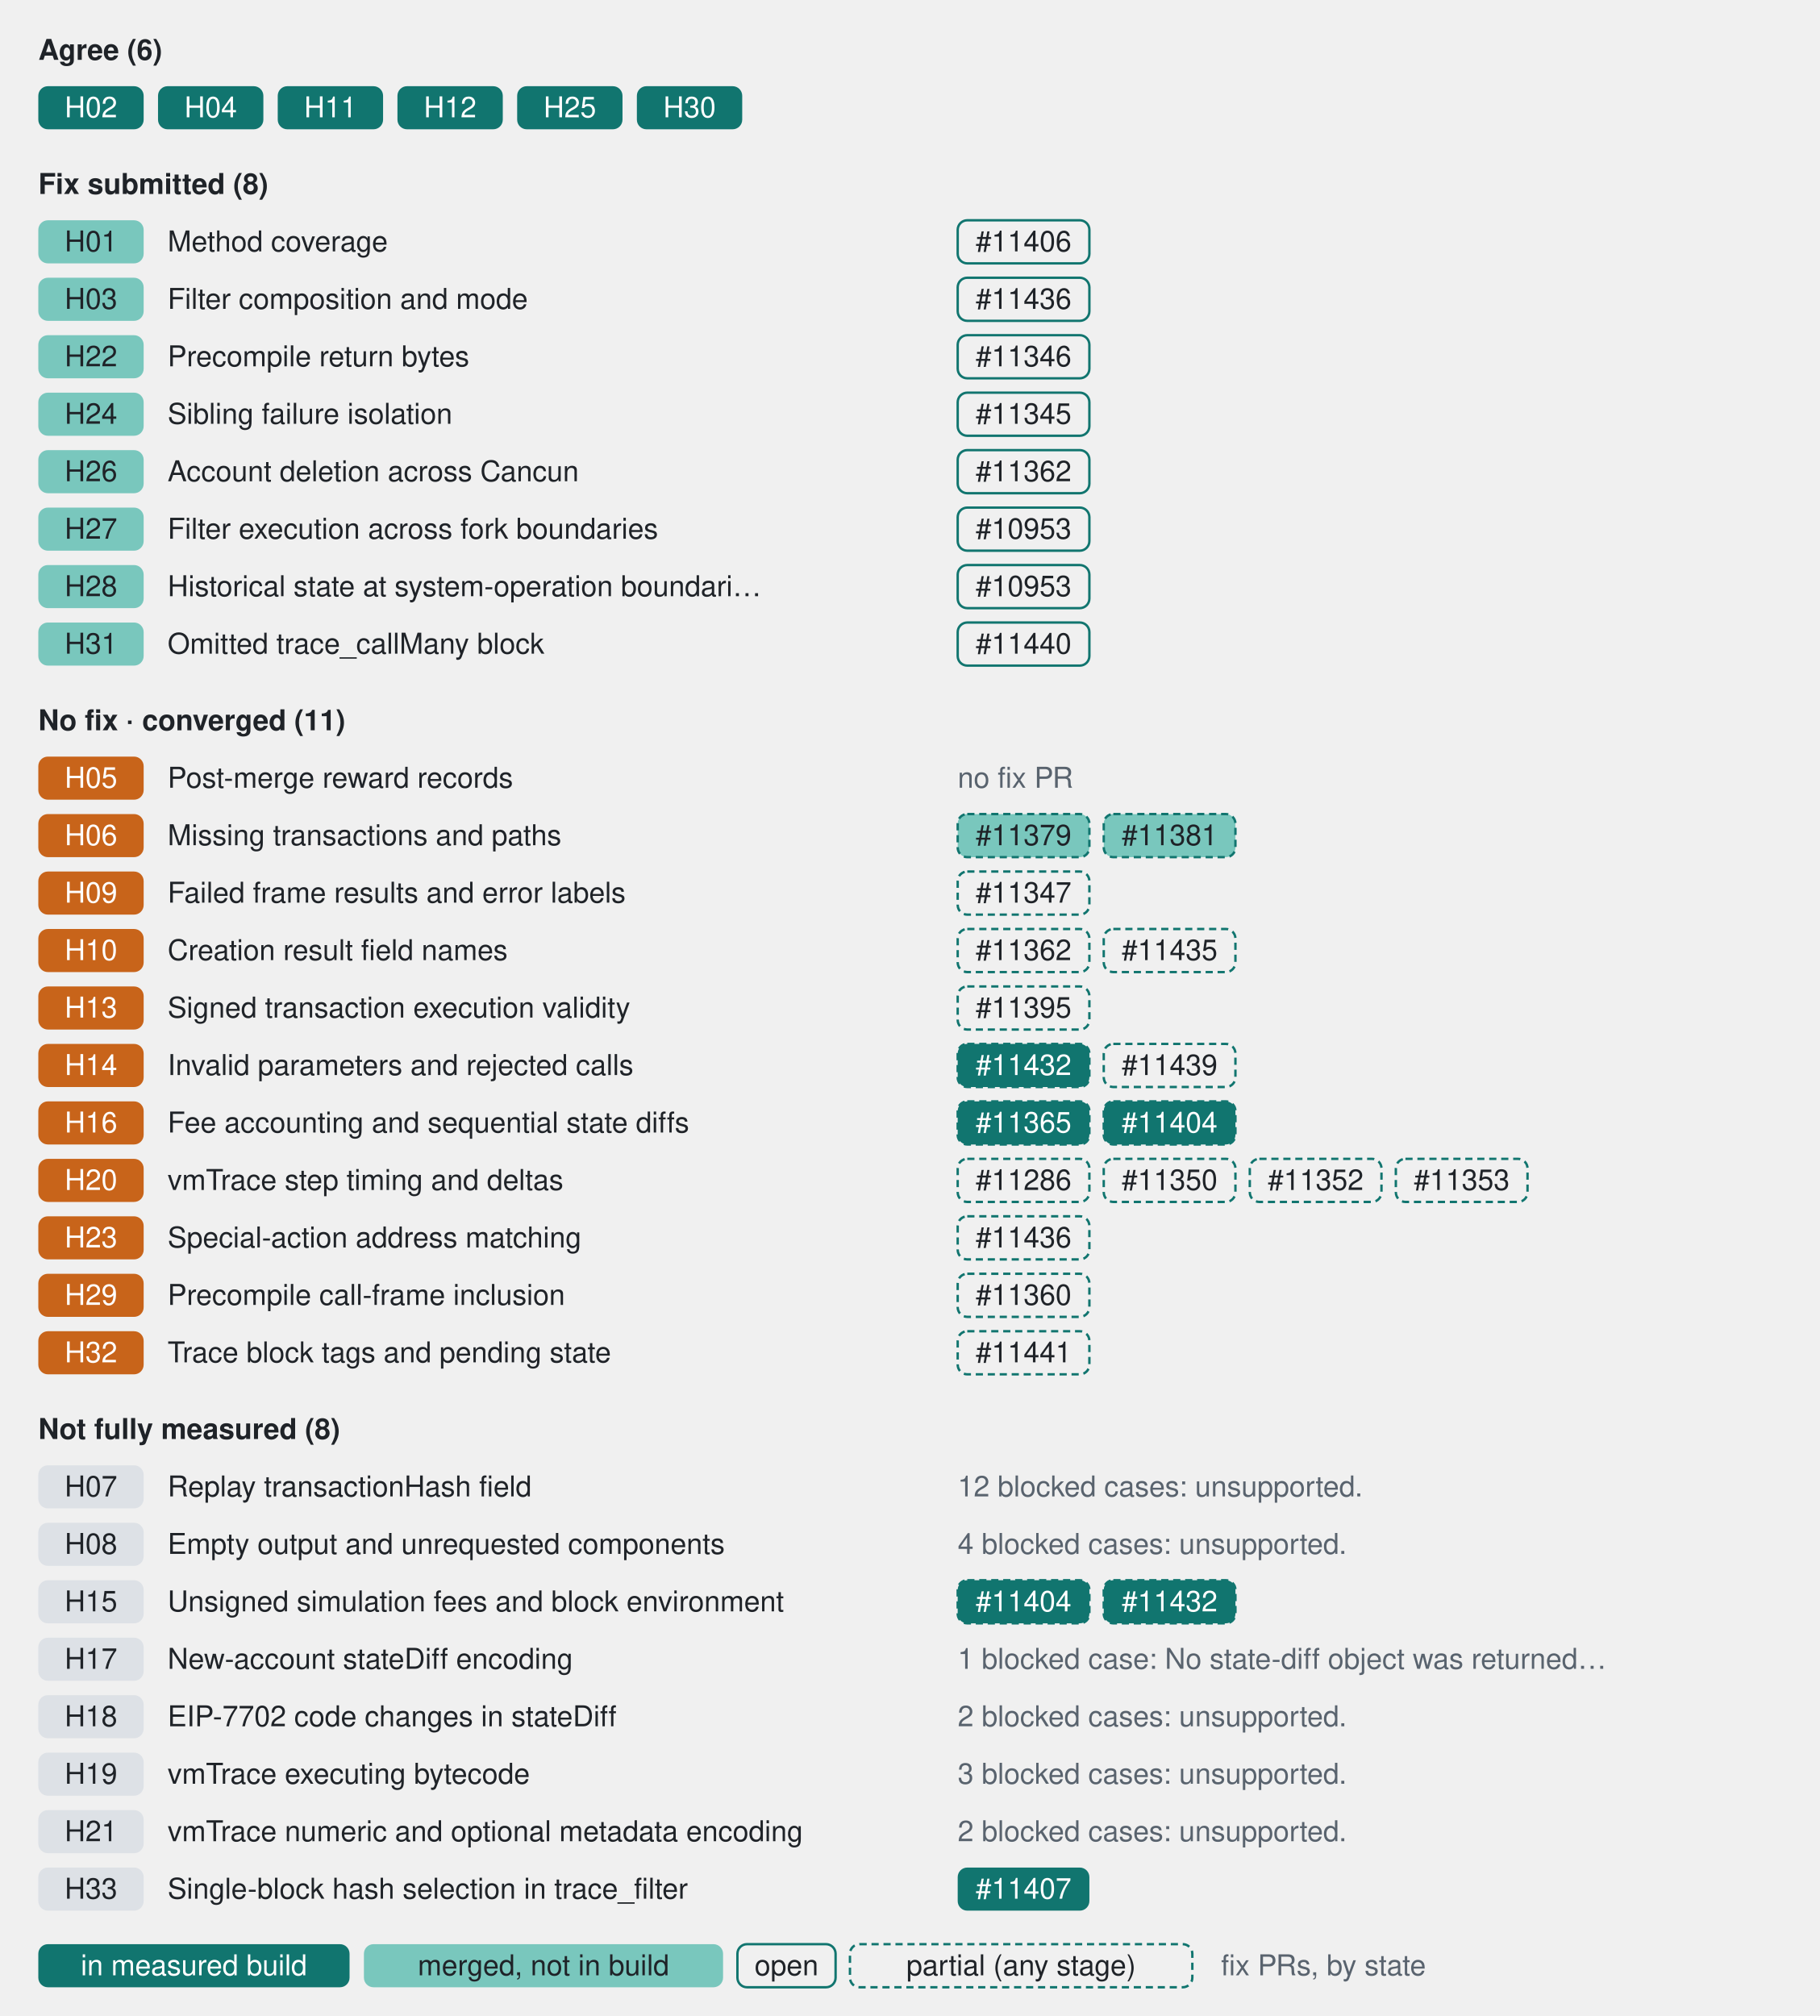
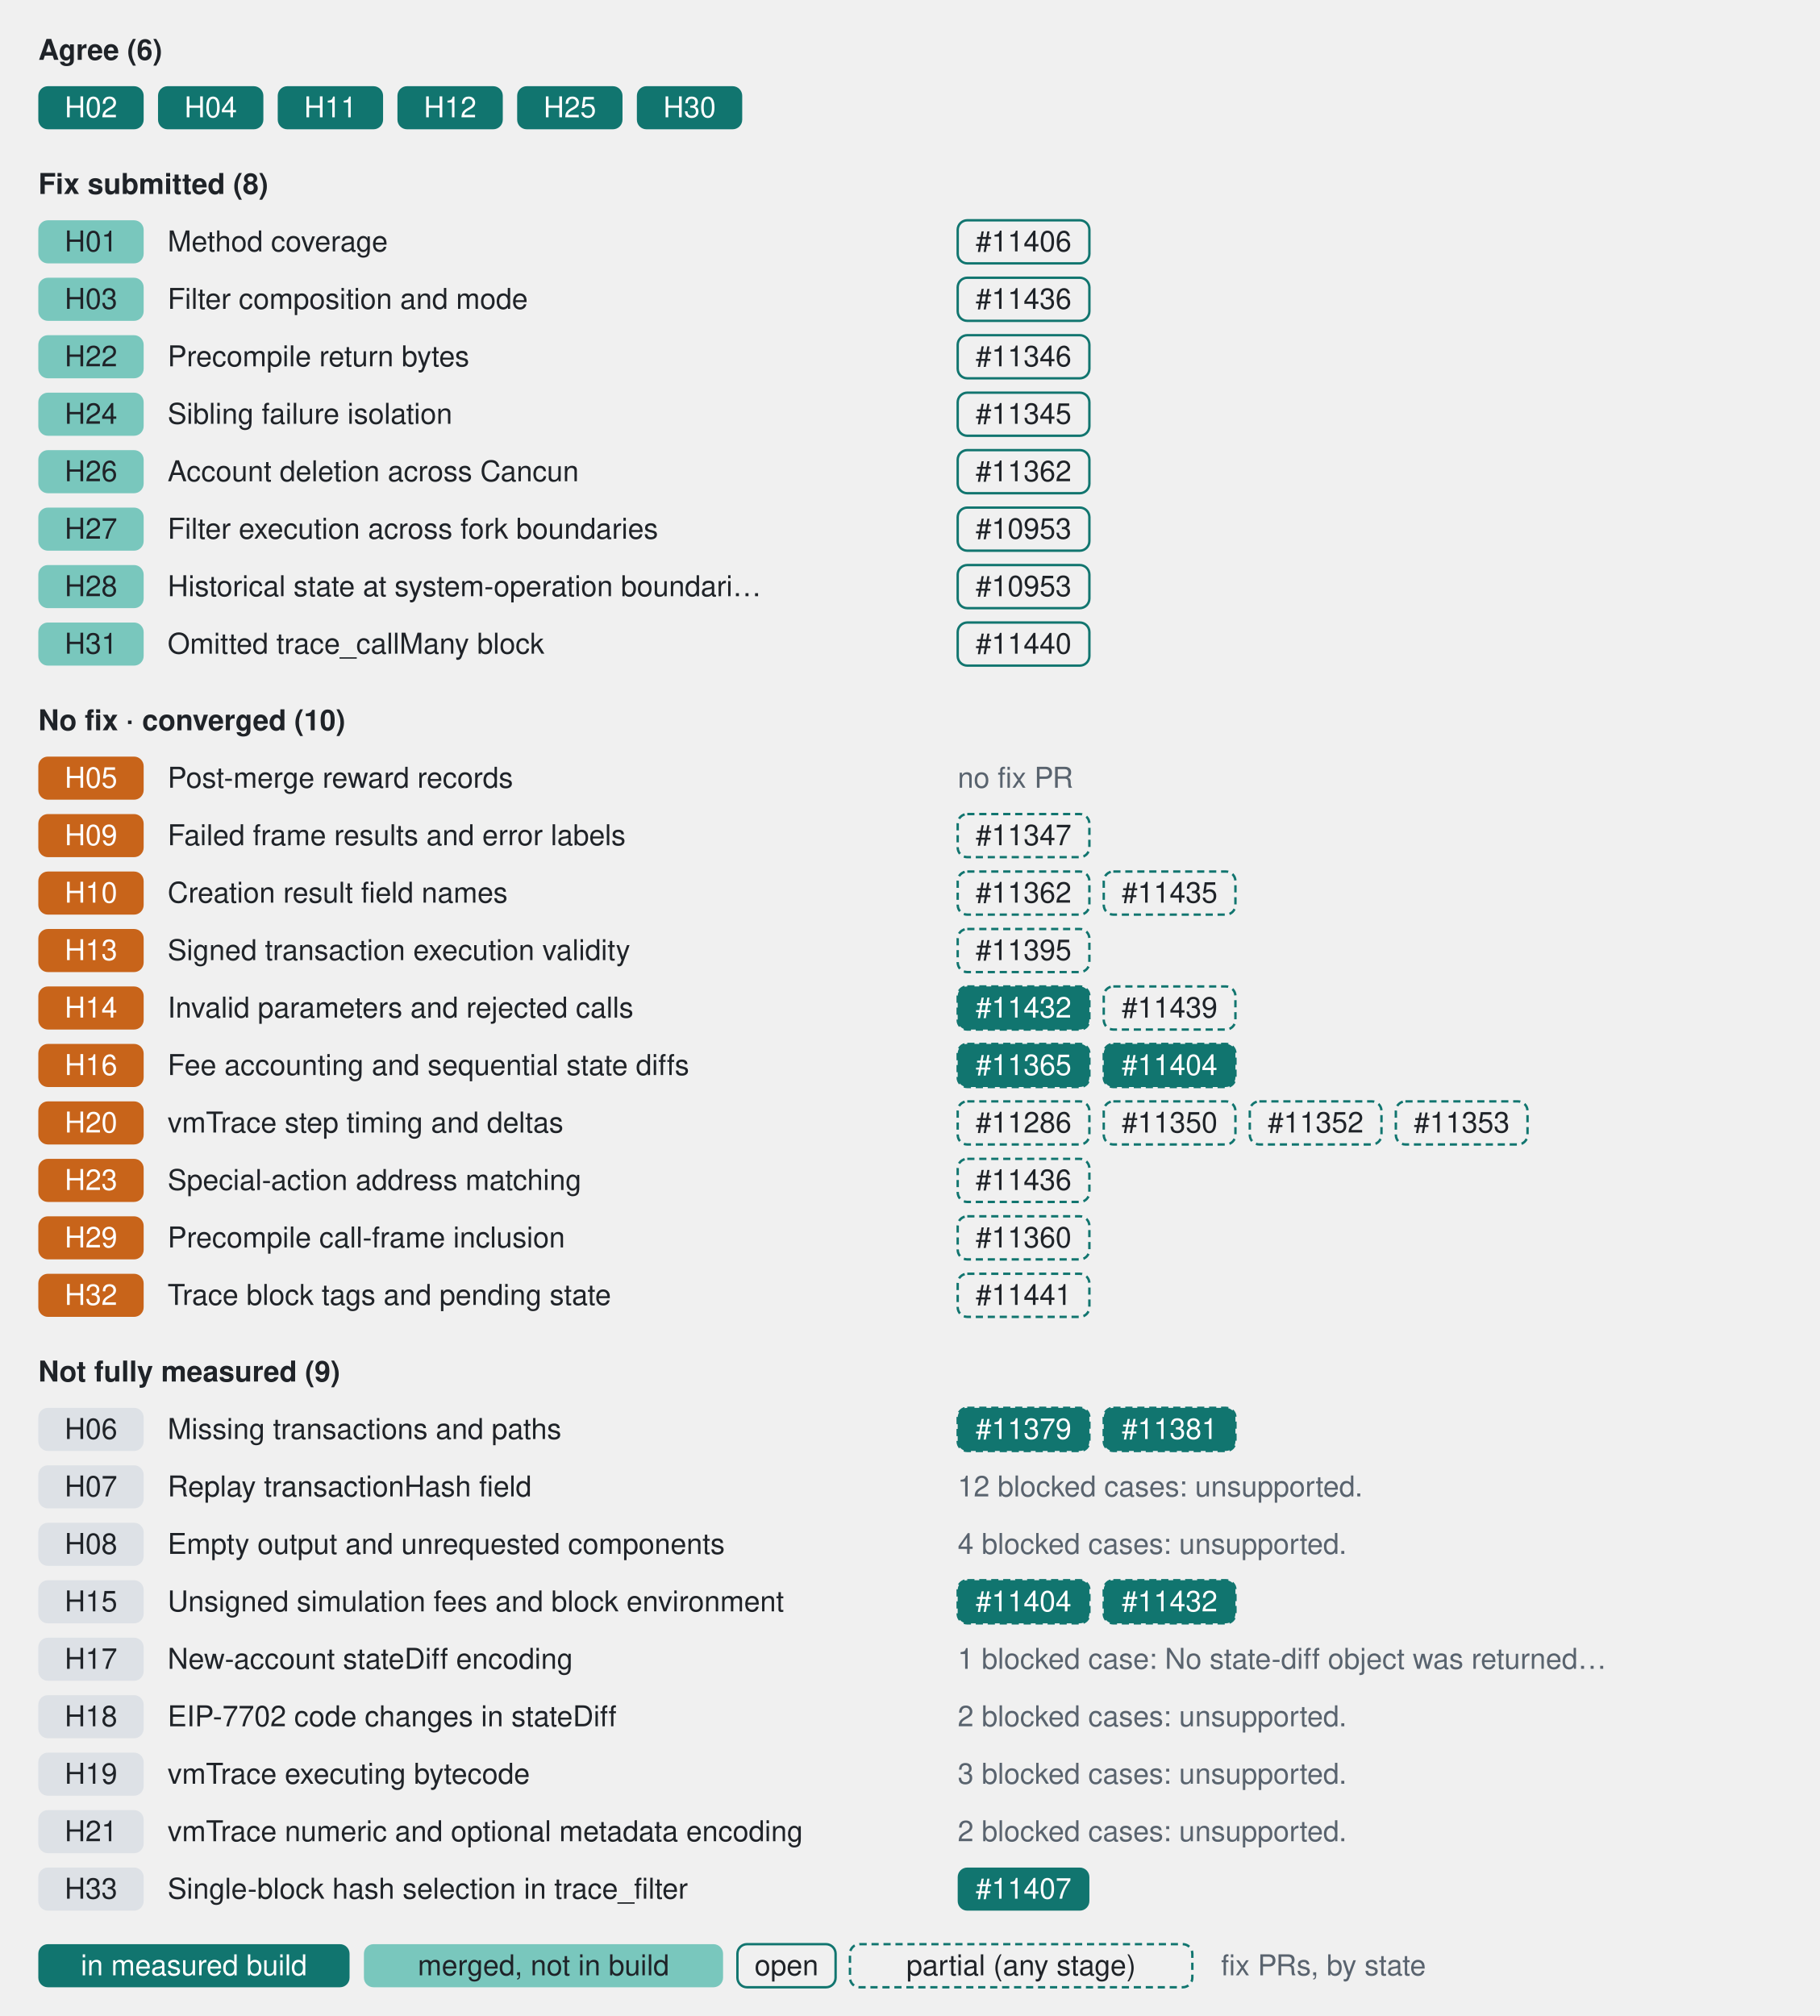
<svg xmlns="http://www.w3.org/2000/svg" width="760" height="842" viewBox="0 0 760 842" role="img" aria-labelledby="title">
  <style>text{font-family:-apple-system,BlinkMacSystemFont,"Segoe UI",Helvetica,Arial,sans-serif;font-size:12px}.head{font-weight:600}.partial{stroke-dasharray:3 2}.label{fill:#1f2328}.muted{fill:#59636e}.pr{fill:none;stroke:#11756f}.edge{stroke:#11756f}.b-agree{fill:#11756f}.n-agree{fill:#ffffff}.b-fix{fill:#79c7bd}.n-fix{fill:#1f2328}.b-converged{fill:#c8641a}.n-converged{fill:#ffffff}.b-review{fill:#f2b36b}.n-review{fill:#1f2328}.b-policy{fill:#8172c4}.n-policy{fill:#ffffff}.b-unmeasured{fill:#dde1e6}.n-unmeasured{fill:#1f2328}@media (prefers-color-scheme:dark){.label{fill:#e6edf3}.muted{fill:#9198a1}.pr{fill:none;stroke:#3aa59a}.edge{stroke:#3aa59a}.b-agree{fill:#3aa59a}.n-agree{fill:#0d1117}.b-fix{fill:#1a6b62}.n-fix{fill:#ffffff}.b-converged{fill:#e5843a}.n-converged{fill:#0d1117}.b-review{fill:#8f5420}.n-review{fill:#ffffff}.b-policy{fill:#9b8fe0}.n-policy{fill:#0d1117}.b-unmeasured{fill:#2d333b}.n-unmeasured{fill:#e6edf3}}</style>
  <text class="label head" x="16" y="25">Agree (6)</text>
  <rect class="b-agree" x="16" y="36" width="44" height="18" rx="4" />
  <text class="n-agree" x="38" y="49" text-anchor="middle">H02</text>
  <rect class="b-agree" x="66" y="36" width="44" height="18" rx="4" />
  <text class="n-agree" x="88" y="49" text-anchor="middle">H04</text>
  <rect class="b-agree" x="116" y="36" width="44" height="18" rx="4" />
  <text class="n-agree" x="138" y="49" text-anchor="middle">H11</text>
  <rect class="b-agree" x="166" y="36" width="44" height="18" rx="4" />
  <text class="n-agree" x="188" y="49" text-anchor="middle">H12</text>
  <rect class="b-agree" x="216" y="36" width="44" height="18" rx="4" />
  <text class="n-agree" x="238" y="49" text-anchor="middle">H25</text>
  <rect class="b-agree" x="266" y="36" width="44" height="18" rx="4" />
  <text class="n-agree" x="288" y="49" text-anchor="middle">H30</text>
  <text class="label head" x="16" y="81">Fix submitted (8)</text>
  <rect class="b-fix" x="16" y="92" width="44" height="18" rx="4" />
  <text class="n-fix" x="38" y="105" text-anchor="middle">H01</text>
  <text class="label" x="70" y="105">Method coverage</text>
  <rect class="pr" x="400" y="92" width="55" height="18" rx="4" />
  <text class="label" x="427.5" y="105" text-anchor="middle">#11406</text>
  <rect class="b-fix" x="16" y="116" width="44" height="18" rx="4" />
  <text class="n-fix" x="38" y="129" text-anchor="middle">H03</text>
  <text class="label" x="70" y="129">Filter composition and mode</text>
  <rect class="pr" x="400" y="116" width="55" height="18" rx="4" />
  <text class="label" x="427.5" y="129" text-anchor="middle">#11436</text>
  <rect class="b-fix" x="16" y="140" width="44" height="18" rx="4" />
  <text class="n-fix" x="38" y="153" text-anchor="middle">H22</text>
  <text class="label" x="70" y="153">Precompile return bytes</text>
  <rect class="pr" x="400" y="140" width="55" height="18" rx="4" />
  <text class="label" x="427.5" y="153" text-anchor="middle">#11346</text>
  <rect class="b-fix" x="16" y="164" width="44" height="18" rx="4" />
  <text class="n-fix" x="38" y="177" text-anchor="middle">H24</text>
  <text class="label" x="70" y="177">Sibling failure isolation</text>
  <rect class="pr" x="400" y="164" width="55" height="18" rx="4" />
  <text class="label" x="427.5" y="177" text-anchor="middle">#11345</text>
  <rect class="b-fix" x="16" y="188" width="44" height="18" rx="4" />
  <text class="n-fix" x="38" y="201" text-anchor="middle">H26</text>
  <text class="label" x="70" y="201">Account deletion across Cancun</text>
  <rect class="pr" x="400" y="188" width="55" height="18" rx="4" />
  <text class="label" x="427.5" y="201" text-anchor="middle">#11362</text>
  <rect class="b-fix" x="16" y="212" width="44" height="18" rx="4" />
  <text class="n-fix" x="38" y="225" text-anchor="middle">H27</text>
  <text class="label" x="70" y="225">Filter execution across fork boundaries</text>
  <rect class="pr" x="400" y="212" width="55" height="18" rx="4" />
  <text class="label" x="427.5" y="225" text-anchor="middle">#10953</text>
  <rect class="b-fix" x="16" y="236" width="44" height="18" rx="4" />
  <text class="n-fix" x="38" y="249" text-anchor="middle">H28</text>
  <text class="label" x="70" y="249">Historical state at system-operation boundari…</text>
  <rect class="pr" x="400" y="236" width="55" height="18" rx="4" />
  <text class="label" x="427.5" y="249" text-anchor="middle">#10953</text>
  <rect class="b-fix" x="16" y="260" width="44" height="18" rx="4" />
  <text class="n-fix" x="38" y="273" text-anchor="middle">H31</text>
  <text class="label" x="70" y="273">Omitted trace_callMany block</text>
  <rect class="pr" x="400" y="260" width="55" height="18" rx="4" />
  <text class="label" x="427.5" y="273" text-anchor="middle">#11440</text>
-   <text class="label head" x="16" y="305">No fix · converged (11)</text>
+   <text class="label head" x="16" y="305">No fix · converged (10)</text>
  <rect class="b-converged" x="16" y="316" width="44" height="18" rx="4" />
  <text class="n-converged" x="38" y="329" text-anchor="middle">H05</text>
  <text class="label" x="70" y="329">Post-merge reward records</text>
  <text class="muted" x="400" y="329">no fix PR</text>
  <rect class="b-converged" x="16" y="340" width="44" height="18" rx="4" />
-   <text class="n-converged" x="38" y="353" text-anchor="middle">H06</text>
-   <text class="label" x="70" y="353">Missing transactions and paths</text>
-   <rect class="b-fix edge partial" x="400" y="340" width="55" height="18" rx="4" />
-   <text class="n-fix" x="427.5" y="353" text-anchor="middle">#11379</text>
-   <rect class="b-fix edge partial" x="461" y="340" width="55" height="18" rx="4" />
-   <text class="n-fix" x="488.5" y="353" text-anchor="middle">#11381</text>
+   <text class="n-converged" x="38" y="353" text-anchor="middle">H09</text>
+   <text class="label" x="70" y="353">Failed frame results and error labels</text>
+   <rect class="pr edge partial" x="400" y="340" width="55" height="18" rx="4" />
+   <text class="label" x="427.5" y="353" text-anchor="middle">#11347</text>
  <rect class="b-converged" x="16" y="364" width="44" height="18" rx="4" />
-   <text class="n-converged" x="38" y="377" text-anchor="middle">H09</text>
-   <text class="label" x="70" y="377">Failed frame results and error labels</text>
+   <text class="n-converged" x="38" y="377" text-anchor="middle">H10</text>
+   <text class="label" x="70" y="377">Creation result field names</text>
  <rect class="pr edge partial" x="400" y="364" width="55" height="18" rx="4" />
-   <text class="label" x="427.5" y="377" text-anchor="middle">#11347</text>
+   <text class="label" x="427.5" y="377" text-anchor="middle">#11362</text>
+   <rect class="pr edge partial" x="461" y="364" width="55" height="18" rx="4" />
+   <text class="label" x="488.5" y="377" text-anchor="middle">#11435</text>
  <rect class="b-converged" x="16" y="388" width="44" height="18" rx="4" />
-   <text class="n-converged" x="38" y="401" text-anchor="middle">H10</text>
-   <text class="label" x="70" y="401">Creation result field names</text>
+   <text class="n-converged" x="38" y="401" text-anchor="middle">H13</text>
+   <text class="label" x="70" y="401">Signed transaction execution validity</text>
  <rect class="pr edge partial" x="400" y="388" width="55" height="18" rx="4" />
-   <text class="label" x="427.5" y="401" text-anchor="middle">#11362</text>
-   <rect class="pr edge partial" x="461" y="388" width="55" height="18" rx="4" />
-   <text class="label" x="488.5" y="401" text-anchor="middle">#11435</text>
+   <text class="label" x="427.5" y="401" text-anchor="middle">#11395</text>
  <rect class="b-converged" x="16" y="412" width="44" height="18" rx="4" />
-   <text class="n-converged" x="38" y="425" text-anchor="middle">H13</text>
-   <text class="label" x="70" y="425">Signed transaction execution validity</text>
-   <rect class="pr edge partial" x="400" y="412" width="55" height="18" rx="4" />
-   <text class="label" x="427.5" y="425" text-anchor="middle">#11395</text>
+   <text class="n-converged" x="38" y="425" text-anchor="middle">H14</text>
+   <text class="label" x="70" y="425">Invalid parameters and rejected calls</text>
+   <rect class="b-agree edge partial" x="400" y="412" width="55" height="18" rx="4" />
+   <text class="n-agree" x="427.5" y="425" text-anchor="middle">#11432</text>
+   <rect class="pr edge partial" x="461" y="412" width="55" height="18" rx="4" />
+   <text class="label" x="488.5" y="425" text-anchor="middle">#11439</text>
  <rect class="b-converged" x="16" y="436" width="44" height="18" rx="4" />
-   <text class="n-converged" x="38" y="449" text-anchor="middle">H14</text>
-   <text class="label" x="70" y="449">Invalid parameters and rejected calls</text>
+   <text class="n-converged" x="38" y="449" text-anchor="middle">H16</text>
+   <text class="label" x="70" y="449">Fee accounting and sequential state diffs</text>
  <rect class="b-agree edge partial" x="400" y="436" width="55" height="18" rx="4" />
-   <text class="n-agree" x="427.5" y="449" text-anchor="middle">#11432</text>
-   <rect class="pr edge partial" x="461" y="436" width="55" height="18" rx="4" />
-   <text class="label" x="488.5" y="449" text-anchor="middle">#11439</text>
+   <text class="n-agree" x="427.5" y="449" text-anchor="middle">#11365</text>
+   <rect class="b-agree edge partial" x="461" y="436" width="55" height="18" rx="4" />
+   <text class="n-agree" x="488.5" y="449" text-anchor="middle">#11404</text>
  <rect class="b-converged" x="16" y="460" width="44" height="18" rx="4" />
-   <text class="n-converged" x="38" y="473" text-anchor="middle">H16</text>
-   <text class="label" x="70" y="473">Fee accounting and sequential state diffs</text>
-   <rect class="b-agree edge partial" x="400" y="460" width="55" height="18" rx="4" />
-   <text class="n-agree" x="427.5" y="473" text-anchor="middle">#11365</text>
-   <rect class="b-agree edge partial" x="461" y="460" width="55" height="18" rx="4" />
-   <text class="n-agree" x="488.5" y="473" text-anchor="middle">#11404</text>
+   <text class="n-converged" x="38" y="473" text-anchor="middle">H20</text>
+   <text class="label" x="70" y="473">vmTrace step timing and deltas</text>
+   <rect class="pr edge partial" x="400" y="460" width="55" height="18" rx="4" />
+   <text class="label" x="427.5" y="473" text-anchor="middle">#11286</text>
+   <rect class="pr edge partial" x="461" y="460" width="55" height="18" rx="4" />
+   <text class="label" x="488.5" y="473" text-anchor="middle">#11350</text>
+   <rect class="pr edge partial" x="522" y="460" width="55" height="18" rx="4" />
+   <text class="label" x="549.5" y="473" text-anchor="middle">#11352</text>
+   <rect class="pr edge partial" x="583" y="460" width="55" height="18" rx="4" />
+   <text class="label" x="610.5" y="473" text-anchor="middle">#11353</text>
  <rect class="b-converged" x="16" y="484" width="44" height="18" rx="4" />
-   <text class="n-converged" x="38" y="497" text-anchor="middle">H20</text>
-   <text class="label" x="70" y="497">vmTrace step timing and deltas</text>
+   <text class="n-converged" x="38" y="497" text-anchor="middle">H23</text>
+   <text class="label" x="70" y="497">Special-action address matching</text>
  <rect class="pr edge partial" x="400" y="484" width="55" height="18" rx="4" />
-   <text class="label" x="427.5" y="497" text-anchor="middle">#11286</text>
-   <rect class="pr edge partial" x="461" y="484" width="55" height="18" rx="4" />
-   <text class="label" x="488.5" y="497" text-anchor="middle">#11350</text>
-   <rect class="pr edge partial" x="522" y="484" width="55" height="18" rx="4" />
-   <text class="label" x="549.5" y="497" text-anchor="middle">#11352</text>
-   <rect class="pr edge partial" x="583" y="484" width="55" height="18" rx="4" />
-   <text class="label" x="610.5" y="497" text-anchor="middle">#11353</text>
+   <text class="label" x="427.5" y="497" text-anchor="middle">#11436</text>
  <rect class="b-converged" x="16" y="508" width="44" height="18" rx="4" />
-   <text class="n-converged" x="38" y="521" text-anchor="middle">H23</text>
-   <text class="label" x="70" y="521">Special-action address matching</text>
+   <text class="n-converged" x="38" y="521" text-anchor="middle">H29</text>
+   <text class="label" x="70" y="521">Precompile call-frame inclusion</text>
  <rect class="pr edge partial" x="400" y="508" width="55" height="18" rx="4" />
-   <text class="label" x="427.5" y="521" text-anchor="middle">#11436</text>
+   <text class="label" x="427.5" y="521" text-anchor="middle">#11360</text>
  <rect class="b-converged" x="16" y="532" width="44" height="18" rx="4" />
-   <text class="n-converged" x="38" y="545" text-anchor="middle">H29</text>
-   <text class="label" x="70" y="545">Precompile call-frame inclusion</text>
+   <text class="n-converged" x="38" y="545" text-anchor="middle">H32</text>
+   <text class="label" x="70" y="545">Trace block tags and pending state</text>
  <rect class="pr edge partial" x="400" y="532" width="55" height="18" rx="4" />
-   <text class="label" x="427.5" y="545" text-anchor="middle">#11360</text>
-   <rect class="b-converged" x="16" y="556" width="44" height="18" rx="4" />
-   <text class="n-converged" x="38" y="569" text-anchor="middle">H32</text>
-   <text class="label" x="70" y="569">Trace block tags and pending state</text>
-   <rect class="pr edge partial" x="400" y="556" width="55" height="18" rx="4" />
-   <text class="label" x="427.5" y="569" text-anchor="middle">#11441</text>
-   <text class="label head" x="16" y="601">Not fully measured (8)</text>
+   <text class="label" x="427.5" y="545" text-anchor="middle">#11441</text>
+   <text class="label head" x="16" y="577">Not fully measured (9)</text>
+   <rect class="b-unmeasured" x="16" y="588" width="44" height="18" rx="4" />
+   <text class="n-unmeasured" x="38" y="601" text-anchor="middle">H06</text>
+   <text class="label" x="70" y="601">Missing transactions and paths</text>
+   <rect class="b-agree edge partial" x="400" y="588" width="55" height="18" rx="4" />
+   <text class="n-agree" x="427.5" y="601" text-anchor="middle">#11379</text>
+   <rect class="b-agree edge partial" x="461" y="588" width="55" height="18" rx="4" />
+   <text class="n-agree" x="488.5" y="601" text-anchor="middle">#11381</text>
  <rect class="b-unmeasured" x="16" y="612" width="44" height="18" rx="4" />
  <text class="n-unmeasured" x="38" y="625" text-anchor="middle">H07</text>
  <text class="label" x="70" y="625">Replay transactionHash field</text>
  <text class="muted" x="400" y="625">12 blocked cases: unsupported.</text>
  <rect class="b-unmeasured" x="16" y="636" width="44" height="18" rx="4" />
  <text class="n-unmeasured" x="38" y="649" text-anchor="middle">H08</text>
  <text class="label" x="70" y="649">Empty output and unrequested components</text>
  <text class="muted" x="400" y="649">4 blocked cases: unsupported.</text>
  <rect class="b-unmeasured" x="16" y="660" width="44" height="18" rx="4" />
  <text class="n-unmeasured" x="38" y="673" text-anchor="middle">H15</text>
  <text class="label" x="70" y="673">Unsigned simulation fees and block environment</text>
  <rect class="b-agree edge partial" x="400" y="660" width="55" height="18" rx="4" />
  <text class="n-agree" x="427.5" y="673" text-anchor="middle">#11404</text>
  <rect class="b-agree edge partial" x="461" y="660" width="55" height="18" rx="4" />
  <text class="n-agree" x="488.5" y="673" text-anchor="middle">#11432</text>
  <rect class="b-unmeasured" x="16" y="684" width="44" height="18" rx="4" />
  <text class="n-unmeasured" x="38" y="697" text-anchor="middle">H17</text>
  <text class="label" x="70" y="697">New-account stateDiff encoding</text>
  <text class="muted" x="400" y="697">1 blocked case: No state-diff object was returned…</text>
  <rect class="b-unmeasured" x="16" y="708" width="44" height="18" rx="4" />
  <text class="n-unmeasured" x="38" y="721" text-anchor="middle">H18</text>
  <text class="label" x="70" y="721">EIP-7702 code changes in stateDiff</text>
  <text class="muted" x="400" y="721">2 blocked cases: unsupported.</text>
  <rect class="b-unmeasured" x="16" y="732" width="44" height="18" rx="4" />
  <text class="n-unmeasured" x="38" y="745" text-anchor="middle">H19</text>
  <text class="label" x="70" y="745">vmTrace executing bytecode</text>
  <text class="muted" x="400" y="745">3 blocked cases: unsupported.</text>
  <rect class="b-unmeasured" x="16" y="756" width="44" height="18" rx="4" />
  <text class="n-unmeasured" x="38" y="769" text-anchor="middle">H21</text>
  <text class="label" x="70" y="769">vmTrace numeric and optional metadata encoding</text>
  <text class="muted" x="400" y="769">2 blocked cases: unsupported.</text>
  <rect class="b-unmeasured" x="16" y="780" width="44" height="18" rx="4" />
  <text class="n-unmeasured" x="38" y="793" text-anchor="middle">H33</text>
  <text class="label" x="70" y="793">Single-block hash selection in trace_filter</text>
  <rect class="b-agree" x="400" y="780" width="55" height="18" rx="4" />
  <text class="n-agree" x="427.5" y="793" text-anchor="middle">#11407</text>
  <rect class="b-agree" x="16" y="812" width="130" height="18" rx="4" />
  <text class="n-agree" x="81" y="825" text-anchor="middle">in measured build</text>
  <rect class="b-fix" x="152" y="812" width="150" height="18" rx="4" />
  <text class="n-fix" x="227" y="825" text-anchor="middle">merged, not in build</text>
  <rect class="pr" x="308" y="812" width="41" height="18" rx="4" />
  <text class="label" x="328.5" y="825" text-anchor="middle">open</text>
  <rect class="pr partial" x="355" y="812" width="143" height="18" rx="4" />
  <text class="label" x="426.5" y="825" text-anchor="middle">partial (any stage)</text>
  <text class="muted" x="510" y="825">fix PRs, by state</text>
</svg>
